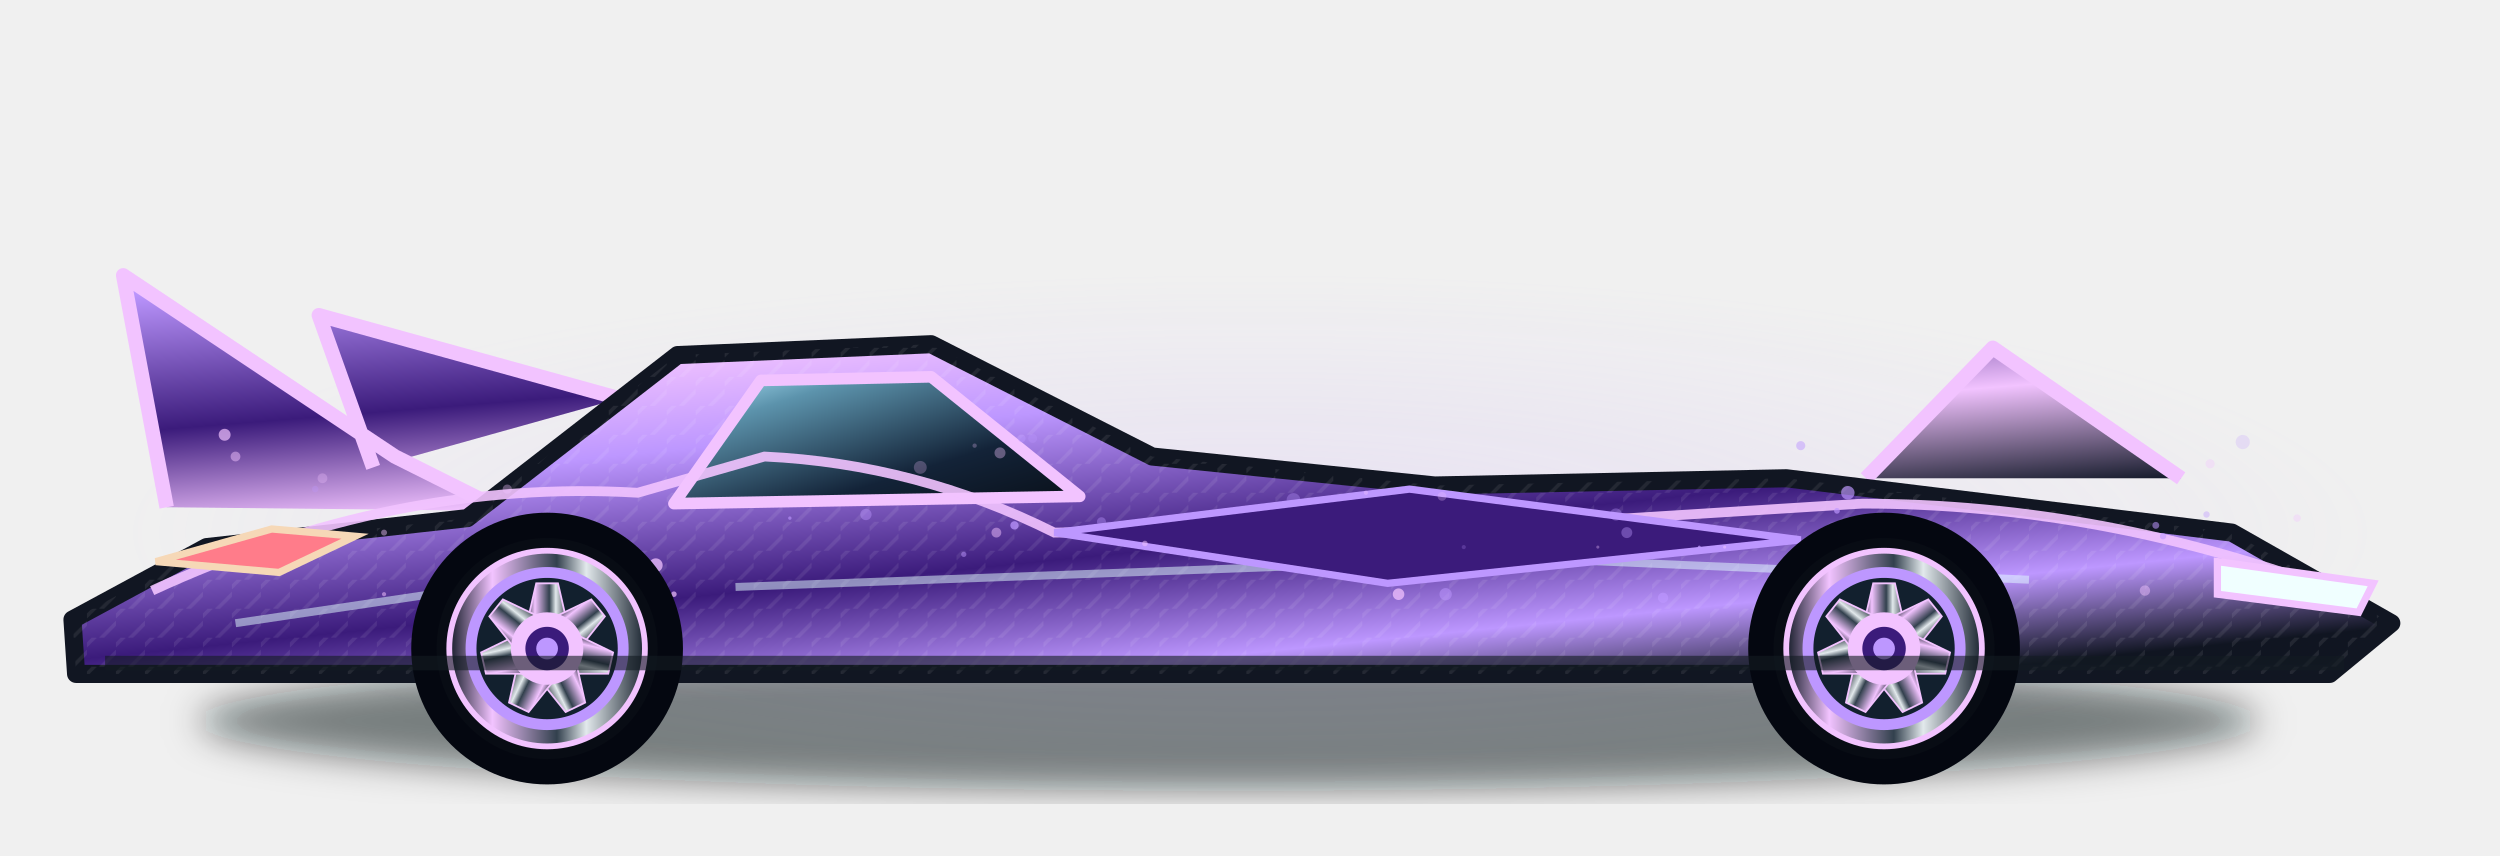
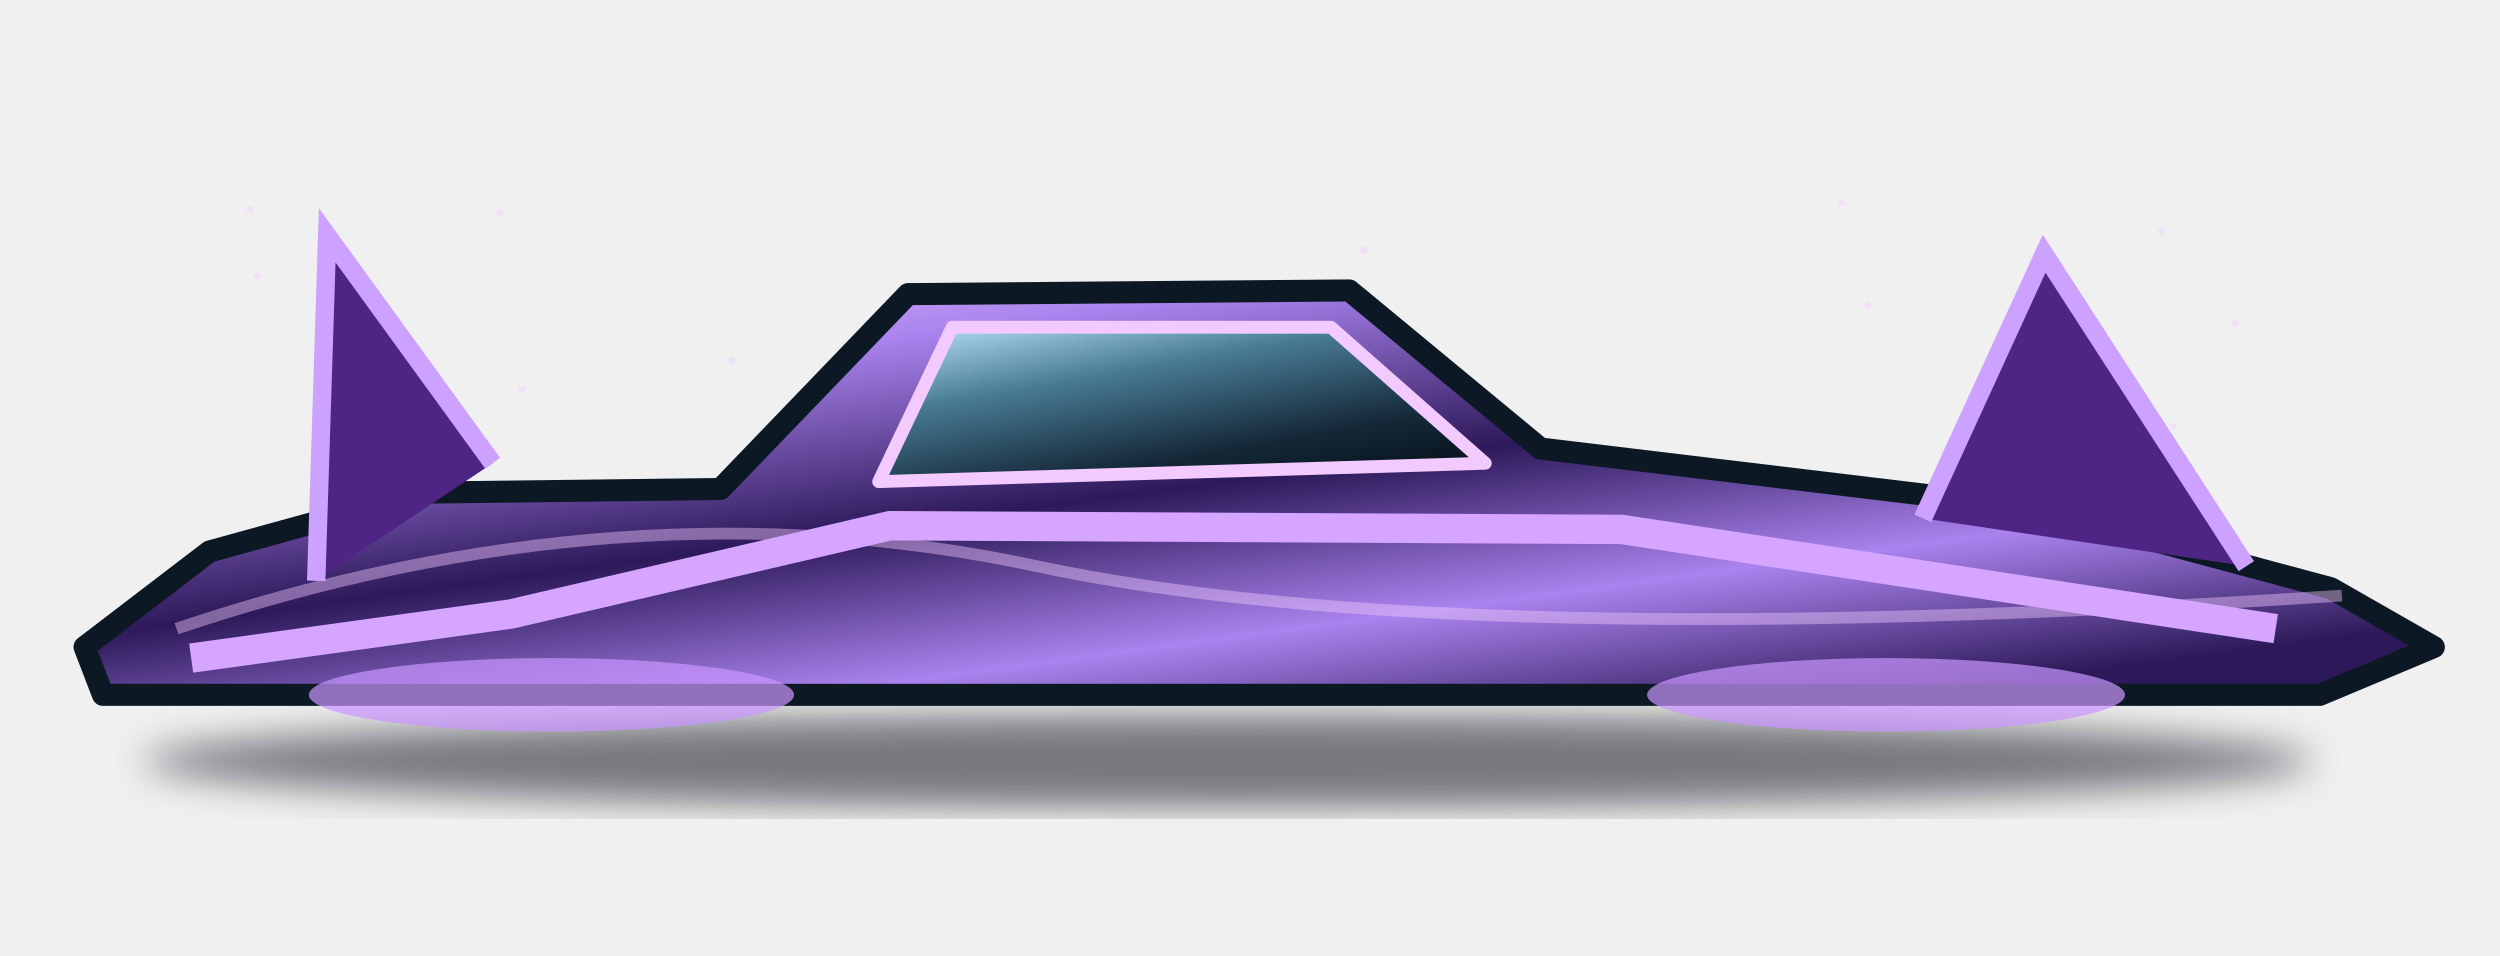
- <svg xmlns="http://www.w3.org/2000/svg" viewBox="0 0 690 236" role="img" aria-label="Хий үзэгдэл">
+ <svg xmlns="http://www.w3.org/2000/svg" viewBox="0 0 680 260" role="img" aria-label="Хий үзэгдэл">
  <defs>
-     <linearGradient id="body" x1=".15" y1=".1" x2=".8" y2="1">
-       <stop stop-color="#f2c3ff" />
-       <stop offset=".22" stop-color="#bd97ff" />
-       <stop offset=".55" stop-color="#3b1b7b" />
-       <stop offset=".8" stop-color="#bd97ff" />
-       <stop offset="1" stop-color="#101521" />
+     <linearGradient id="paint" x1="0" y1="0" x2=".78" y2="1">
+       <stop stop-color="#f2caff" />
+       <stop offset=".24" stop-color="#aa83ee" />
+       <stop offset=".53" stop-color="#2d1959" />
+       <stop offset=".77" stop-color="#aa83ee" />
+       <stop offset="1" stop-color="#2d1959" />
    </linearGradient>
-     <linearGradient id="chrome" x1=".1" y1="0" x2=".8" y2="1">
-       <stop stop-color="#bd97ff" />
-       <stop offset=".4" stop-color="#3b1b7b" />
-       <stop offset=".7" stop-color="#f2c3ff" />
-       <stop offset="1" stop-color="#151b2b" />
+     <linearGradient id="edge">
+       <stop stop-color="#f2caff" />
+       <stop offset=".5" stop-color="#aa83ee" />
+       <stop offset="1" stop-color="#2d1959" />
    </linearGradient>
-     <linearGradient id="glass" x1="0" y1="0" x2="1" y2="1">
-       <stop stop-color="#b3eaff" />
-       <stop offset=".23" stop-color="#5c93ac" />
-       <stop offset=".67" stop-color="#132338" />
-       <stop offset="1" stop-color="#090f18" />
+     <linearGradient id="glass" x1="0" y1="0" x2=".7" y2="1">
+       <stop stop-color="#bce8ff" />
+       <stop offset=".38" stop-color="#487b94" />
+       <stop offset=".8" stop-color="#152838" />
+       <stop offset="1" stop-color="#0a1723" />
    </linearGradient>
-     <linearGradient id="metal">
-       <stop stop-color="#131a27" />
-       <stop offset=".22" stop-color="#f2c3ff" />
-       <stop offset=".55" stop-color="#32404d" />
-       <stop offset=".7" stop-color="#e2e9ec" />
-       <stop offset="1" stop-color="#1b2531" />
+     <linearGradient id="rim">
+       <stop stop-color="#223342" />
+       <stop offset=".3" stop-color="#f2caff" />
+       <stop offset=".55" stop-color="#364555" />
+       <stop offset=".8" stop-color="#cbd9e4" />
+       <stop offset="1" stop-color="#172332" />
    </linearGradient>
-     <radialGradient id="glow">
-       <stop stop-color="#bd97ff" stop-opacity="0.17" />
-       <stop offset="1" stop-color="#bd97ff" stop-opacity="0" />
-     </radialGradient>
    <filter id="blur">
      <feGaussianBlur stdDeviation="5" />
    </filter>
-     <pattern id="carbon" patternUnits="userSpaceOnUse" width="8" height="8">
-       <path d="M-2 4L4 -2 M2 10L10 2" stroke="#fff" stroke-opacity=".08" />
-     </pattern>
  </defs>
-   <ellipse cx="339" cy="199" rx="284" ry="19" fill="#02070a" opacity=".5" filter="url(#blur)" />
-   <ellipse cx="345" cy="147" rx="310" ry="72" fill="url(#glow)" />
-   <path d="M46 140 L34 76 L109 126 L139 141 M103 129 L88 87 L171 110 M515 132 L550 96 L602 132" fill="url(#chrome)" stroke="#f2c3ff" stroke-width="4" stroke-linejoin="round" />
-   <path d="" fill="none" stroke="#bd97ff" stroke-width="5" />
-   <path d="M20 171 L57 151 L129 143 L187 98 L257 95 L318 126 L396 134 L493 132 L616 147 L660 172 L643 186 L21 186 Z" fill="url(#body)" stroke="#111622" stroke-width="5" stroke-linejoin="round" />
-   <path d="M20 171 L57 151 L129 143 L187 98 L257 95 L318 126 L396 134 L493 132 L616 147 L660 172 L643 186 L21 186 Z" fill="url(#carbon)" />
-   <path d="M186 139 L210 105 L257 104 L298 137 Z" fill="url(#glass)" stroke="#f2c3ff" stroke-width="3.2" stroke-linejoin="round" />
-   <path d="M42 163 Q109 132 176 136 L211 126 Q253 128 291 147 L418 145 L514 139 Q581 139 647 164" fill="none" stroke="#f2c3ff" stroke-width="2.7" opacity=".9" />
-   <path d="M65 172 L146 160 M203 162 L419 154 L560 160" fill="none" stroke="#e4ffff" stroke-width="2.2" opacity=".5" />
-   <path d="M291 147 L389 135 L497 149 L383 161 Z" fill="#3b1b7b" stroke="#bd97ff" stroke-width="2" />
-   <path d="M43 155 L75 146 L98 148 L77 158 Z" fill="#ff7c8a" stroke="#f6d8b7" stroke-width="2" />
-   <path d="M612 155 L655 161 L651 169 L612 164 Z" fill="#f0ffff" stroke="#f2c3ff" stroke-width="2" />
-   <circle cx="304" cy="144" r="1.24" fill="#bd97ff" opacity="0.39" />
-   <circle cx="254" cy="129" r="1.78" fill="#f2c3ff" opacity="0.26" />
-   <circle cx="507" cy="141" r="0.79" fill="#bd97ff" opacity="0.67" />
-   <circle cx="89" cy="132" r="1.35" fill="#f2c3ff" opacity="0.29" />
-   <circle cx="449" cy="147" r="1.51" fill="#bd97ff" opacity="0.39" />
-   <circle cx="377" cy="136" r="0.58" fill="#f2c3ff" opacity="0.38" />
-   <circle cx="597" cy="148" r="0.88" fill="#bd97ff" opacity="0.57" />
-   <circle cx="476" cy="151" r="0.43" fill="#f2c3ff" opacity="0.51" />
-   <circle cx="595" cy="145" r="0.96" fill="#bd97ff" opacity="0.55" />
-   <circle cx="139" cy="161" r="0.93" fill="#f2c3ff" opacity="0.37" />
-   <circle cx="357" cy="138" r="1.90" fill="#bd97ff" opacity="0.34" />
-   <circle cx="269" cy="123" r="0.60" fill="#f2c3ff" opacity="0.27" />
-   <circle cx="609" cy="142" r="0.89" fill="#bd97ff" opacity="0.38" />
-   <circle cx="186" cy="164" r="0.77" fill="#f2c3ff" opacity="0.69" />
-   <circle cx="285" cy="121" r="1.23" fill="#bd97ff" opacity="0.27" />
-   <circle cx="398" cy="137" r="1.21" fill="#f2c3ff" opacity="0.27" />
-   <circle cx="399" cy="164" r="1.70" fill="#bd97ff" opacity="0.49" />
-   <circle cx="276" cy="125" r="1.52" fill="#f2c3ff" opacity="0.37" />
-   <circle cx="459" cy="165" r="1.41" fill="#bd97ff" opacity="0.63" />
-   <circle cx="140" cy="135" r="1.27" fill="#f2c3ff" opacity="0.36" />
-   <circle cx="266" cy="153" r="0.73" fill="#bd97ff" opacity="0.50" />
-   <circle cx="65" cy="126" r="1.35" fill="#f2c3ff" opacity="0.48" />
-   <circle cx="434" cy="141" r="0.63" fill="#bd97ff" opacity="0.43" />
-   <circle cx="106" cy="147" r="0.83" fill="#f2c3ff" opacity="0.45" />
-   <circle cx="510" cy="136" r="1.86" fill="#bd97ff" opacity="0.67" />
-   <circle cx="62" cy="120" r="1.65" fill="#f2c3ff" opacity="0.68" />
-   <circle cx="87" cy="135" r="0.90" fill="#bd97ff" opacity="0.27" />
-   <circle cx="610" cy="128" r="1.26" fill="#f2c3ff" opacity="0.33" />
-   <circle cx="446" cy="142" r="1.68" fill="#bd97ff" opacity="0.34" />
-   <circle cx="149" cy="159" r="0.53" fill="#f2c3ff" opacity="0.49" />
-   <circle cx="404" cy="151" r="0.57" fill="#bd97ff" opacity="0.23" />
-   <circle cx="275" cy="147" r="1.36" fill="#f2c3ff" opacity="0.48" />
-   <circle cx="176" cy="124" r="0.42" fill="#bd97ff" opacity="0.70" />
-   <circle cx="386" cy="164" r="1.60" fill="#f2c3ff" opacity="0.73" />
-   <circle cx="282" cy="121" r="1.06" fill="#bd97ff" opacity="0.41" />
-   <circle cx="106" cy="164" r="0.58" fill="#f2c3ff" opacity="0.53" />
-   <circle cx="469" cy="151" r="0.41" fill="#bd97ff" opacity="0.75" />
-   <circle cx="634" cy="143" r="1.04" fill="#f2c3ff" opacity="0.34" />
-   <circle cx="218" cy="143" r="0.47" fill="#bd97ff" opacity="0.61" />
-   <circle cx="316" cy="150" r="0.77" fill="#f2c3ff" opacity="0.52" />
-   <circle cx="280" cy="145" r="1.15" fill="#bd97ff" opacity="0.73" />
-   <circle cx="441" cy="151" r="0.43" fill="#f2c3ff" opacity="0.35" />
-   <circle cx="239" cy="142" r="1.56" fill="#bd97ff" opacity="0.42" />
-   <circle cx="592" cy="163" r="1.43" fill="#f2c3ff" opacity="0.45" />
-   <circle cx="497" cy="123" r="1.26" fill="#bd97ff" opacity="0.49" />
-   <circle cx="181" cy="156" r="1.90" fill="#f2c3ff" opacity="0.74" />
-   <circle cx="619" cy="122" r="1.96" fill="#bd97ff" opacity="0.23" />
-   <g transform="translate(151,179)">
-     <circle r="34" fill="#080c14" stroke="#040710" stroke-width="7" />
-     <circle r="27" fill="url(#metal)" stroke="#f2c3ff" stroke-width="1.6" />
-     <circle r="21" fill="#12202e" stroke="#bd97ff" stroke-width="3" />
-     <path d="M-3 -18 L3 -18 L6 -5 L4 1 L-4 1 L-6 -5 Z" transform="rotate(0)" fill="url(#metal)" stroke="#f2c3ff" stroke-width=".5" />
-     <path d="M-3 -18 L3 -18 L6 -5 L4 1 L-4 1 L-6 -5 Z" transform="rotate(51.42857)" fill="url(#metal)" stroke="#f2c3ff" stroke-width=".5" />
-     <path d="M-3 -18 L3 -18 L6 -5 L4 1 L-4 1 L-6 -5 Z" transform="rotate(102.8571)" fill="url(#metal)" stroke="#f2c3ff" stroke-width=".5" />
-     <path d="M-3 -18 L3 -18 L6 -5 L4 1 L-4 1 L-6 -5 Z" transform="rotate(154.2857)" fill="url(#metal)" stroke="#f2c3ff" stroke-width=".5" />
-     <path d="M-3 -18 L3 -18 L6 -5 L4 1 L-4 1 L-6 -5 Z" transform="rotate(205.7143)" fill="url(#metal)" stroke="#f2c3ff" stroke-width=".5" />
-     <path d="M-3 -18 L3 -18 L6 -5 L4 1 L-4 1 L-6 -5 Z" transform="rotate(257.1429)" fill="url(#metal)" stroke="#f2c3ff" stroke-width=".5" />
-     <path d="M-3 -18 L3 -18 L6 -5 L4 1 L-4 1 L-6 -5 Z" transform="rotate(308.5714)" fill="url(#metal)" stroke="#f2c3ff" stroke-width=".5" />
-     <circle r="8" fill="#3b1b7b" stroke="#f2c3ff" stroke-width="4" />
-     <circle r="3" fill="#bd97ff" />
-   </g>
-   <g transform="translate(520,179)">
-     <circle r="34" fill="#080c14" stroke="#040710" stroke-width="7" />
-     <circle r="27" fill="url(#metal)" stroke="#f2c3ff" stroke-width="1.6" />
-     <circle r="21" fill="#12202e" stroke="#bd97ff" stroke-width="3" />
-     <path d="M-3 -18 L3 -18 L6 -5 L4 1 L-4 1 L-6 -5 Z" transform="rotate(0)" fill="url(#metal)" stroke="#f2c3ff" stroke-width=".5" />
-     <path d="M-3 -18 L3 -18 L6 -5 L4 1 L-4 1 L-6 -5 Z" transform="rotate(51.42857)" fill="url(#metal)" stroke="#f2c3ff" stroke-width=".5" />
-     <path d="M-3 -18 L3 -18 L6 -5 L4 1 L-4 1 L-6 -5 Z" transform="rotate(102.8571)" fill="url(#metal)" stroke="#f2c3ff" stroke-width=".5" />
-     <path d="M-3 -18 L3 -18 L6 -5 L4 1 L-4 1 L-6 -5 Z" transform="rotate(154.2857)" fill="url(#metal)" stroke="#f2c3ff" stroke-width=".5" />
-     <path d="M-3 -18 L3 -18 L6 -5 L4 1 L-4 1 L-6 -5 Z" transform="rotate(205.7143)" fill="url(#metal)" stroke="#f2c3ff" stroke-width=".5" />
-     <path d="M-3 -18 L3 -18 L6 -5 L4 1 L-4 1 L-6 -5 Z" transform="rotate(257.1429)" fill="url(#metal)" stroke="#f2c3ff" stroke-width=".5" />
-     <path d="M-3 -18 L3 -18 L6 -5 L4 1 L-4 1 L-6 -5 Z" transform="rotate(308.5714)" fill="url(#metal)" stroke="#f2c3ff" stroke-width=".5" />
-     <circle r="8" fill="#3b1b7b" stroke="#f2c3ff" stroke-width="4" />
-     <circle r="3" fill="#bd97ff" />
-   </g>
-   <path d="M29 183H647" stroke="#121a22" stroke-width="4" opacity=".6" />
+   <ellipse cx="334" cy="207" rx="295" ry="13" fill="#020409" opacity=".5" filter="url(#blur)" />
+   <circle cx="256" cy="79" r="1" fill="#f2caff" opacity=".4" />
+   <circle cx="448" cy="150" r="1" fill="#f2caff" opacity=".4" />
+   <circle cx="191" cy="153" r="1" fill="#f2caff" opacity=".4" />
+   <circle cx="508" cy="83" r="1" fill="#f2caff" opacity=".4" />
+   <circle cx="136" cy="58" r="1" fill="#f2caff" opacity=".4" />
+   <circle cx="557" cy="121" r="1" fill="#f2caff" opacity=".4" />
+   <circle cx="94" cy="165" r="1" fill="#f2caff" opacity=".4" />
+   <circle cx="591" cy="116" r="1" fill="#f2caff" opacity=".4" />
+   <circle cx="68" cy="57" r="1" fill="#f2caff" opacity=".4" />
+   <circle cx="608" cy="88" r="1" fill="#f2caff" opacity=".4" />
+   <circle cx="60" cy="156" r="1" fill="#f2caff" opacity=".4" />
+   <circle cx="607" cy="146" r="1" fill="#f2caff" opacity=".4" />
+   <circle cx="70" cy="75" r="1" fill="#f2caff" opacity=".4" />
+   <circle cx="588" cy="63" r="1" fill="#f2caff" opacity=".4" />
+   <circle cx="98" cy="131" r="1" fill="#f2caff" opacity=".4" />
+   <circle cx="552" cy="163" r="1" fill="#f2caff" opacity=".4" />
+   <circle cx="142" cy="106" r="1" fill="#f2caff" opacity=".4" />
+   <circle cx="501" cy="55" r="1" fill="#f2caff" opacity=".4" />
+   <circle cx="199" cy="98" r="1" fill="#f2caff" opacity=".4" />
+   <circle cx="440" cy="161" r="1" fill="#f2caff" opacity=".4" />
+   <circle cx="264" cy="138" r="1" fill="#f2caff" opacity=".4" />
+   <circle cx="371" cy="68" r="1" fill="#f2caff" opacity=".4" />
+   <path d="M23 176 L57 150 L115 134 L196 133 L247 80 L367 79 L419 122 L552 138 L634 160 L662 176 L631 189 L28 189 Z" fill="url(#paint)" stroke="#0c1824" stroke-width="6" stroke-linejoin="round" />
+   <path d="M239 131 L259 89 H362 L404 126 Z" fill="url(#glass)" stroke="#f2caff" stroke-width="3.5" stroke-linejoin="round" />
+   <path d="M48 171 Q170 130 282 154 T637 162" fill="none" stroke="#f2caff" stroke-width="3.2" opacity=".43" />
+   <path d="M52 179 L139 167 L242 143 L441 144 L619 171" fill="none" stroke="#d6a5ff" stroke-width="8" />
+   <path d="M86 158 L89 64 L134 126 M523 141 L556 69 L611 154" fill="#4e2584" stroke="#cda1ff" stroke-width="5" />
+   <ellipse cx="150" cy="189" rx="66" ry="10" fill="#c996ff" opacity=".7" />
+   <ellipse cx="513" cy="189" rx="65" ry="10" fill="#c996ff" opacity=".7" />
</svg>
